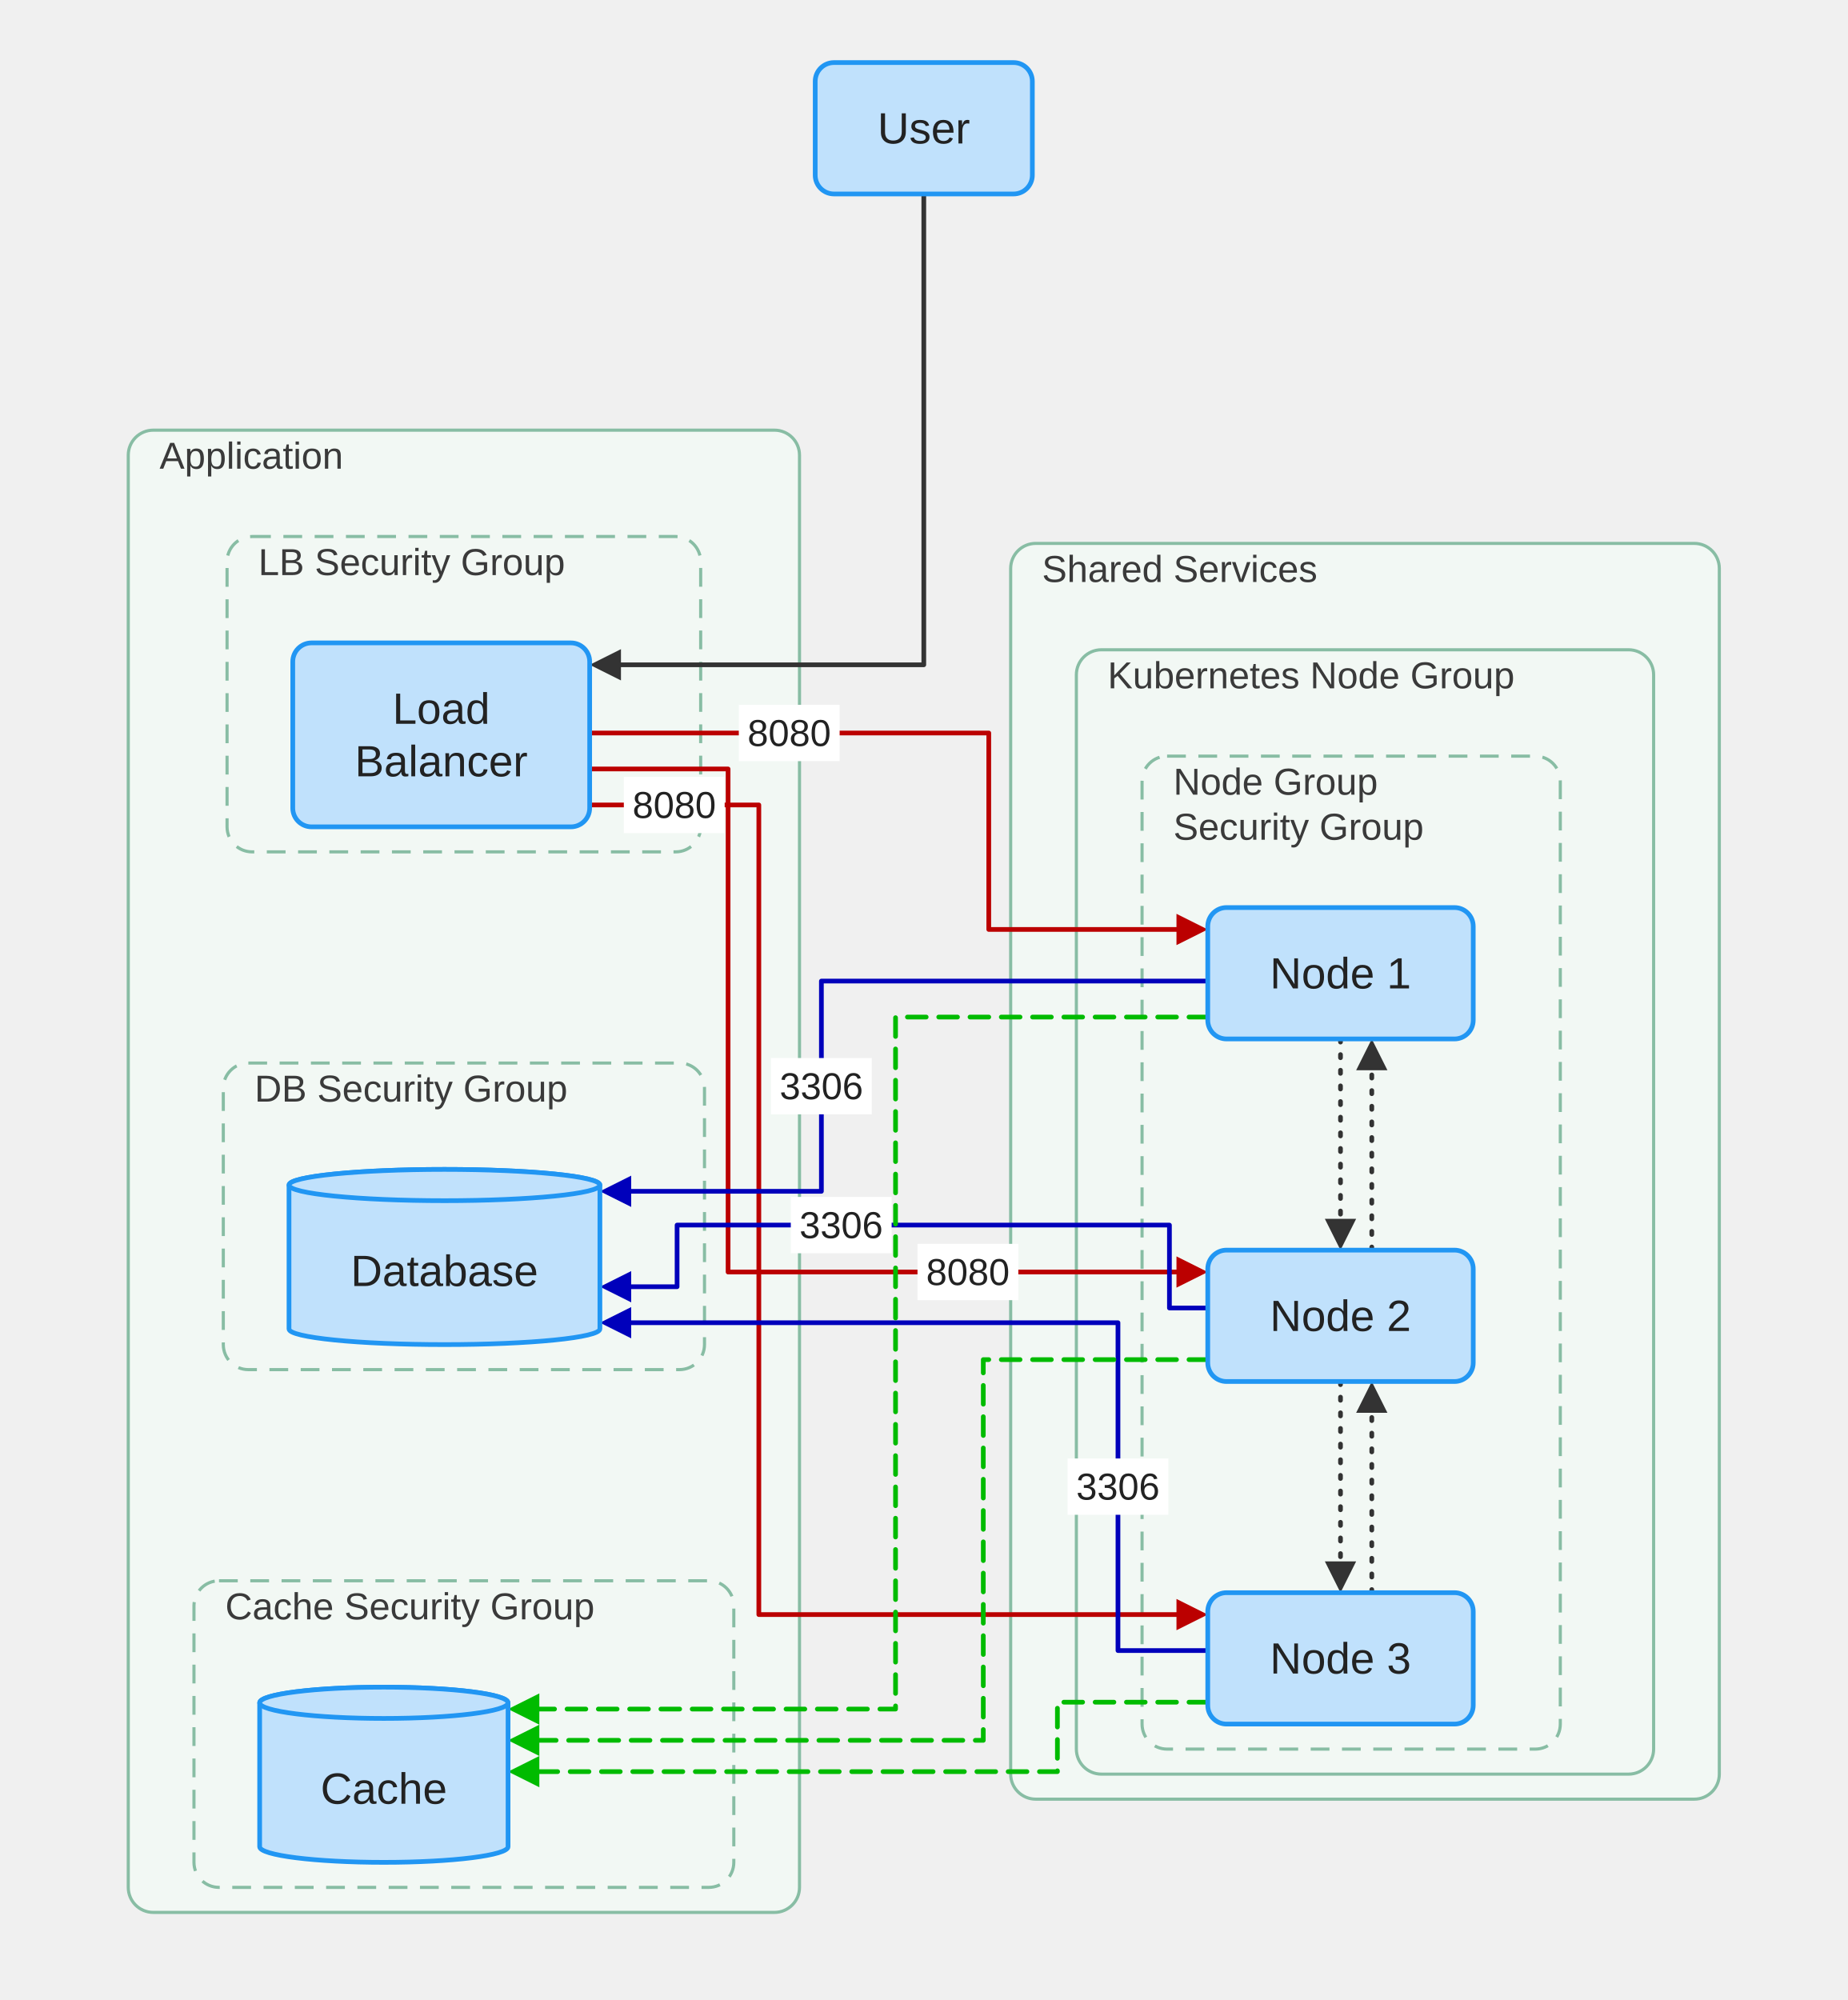
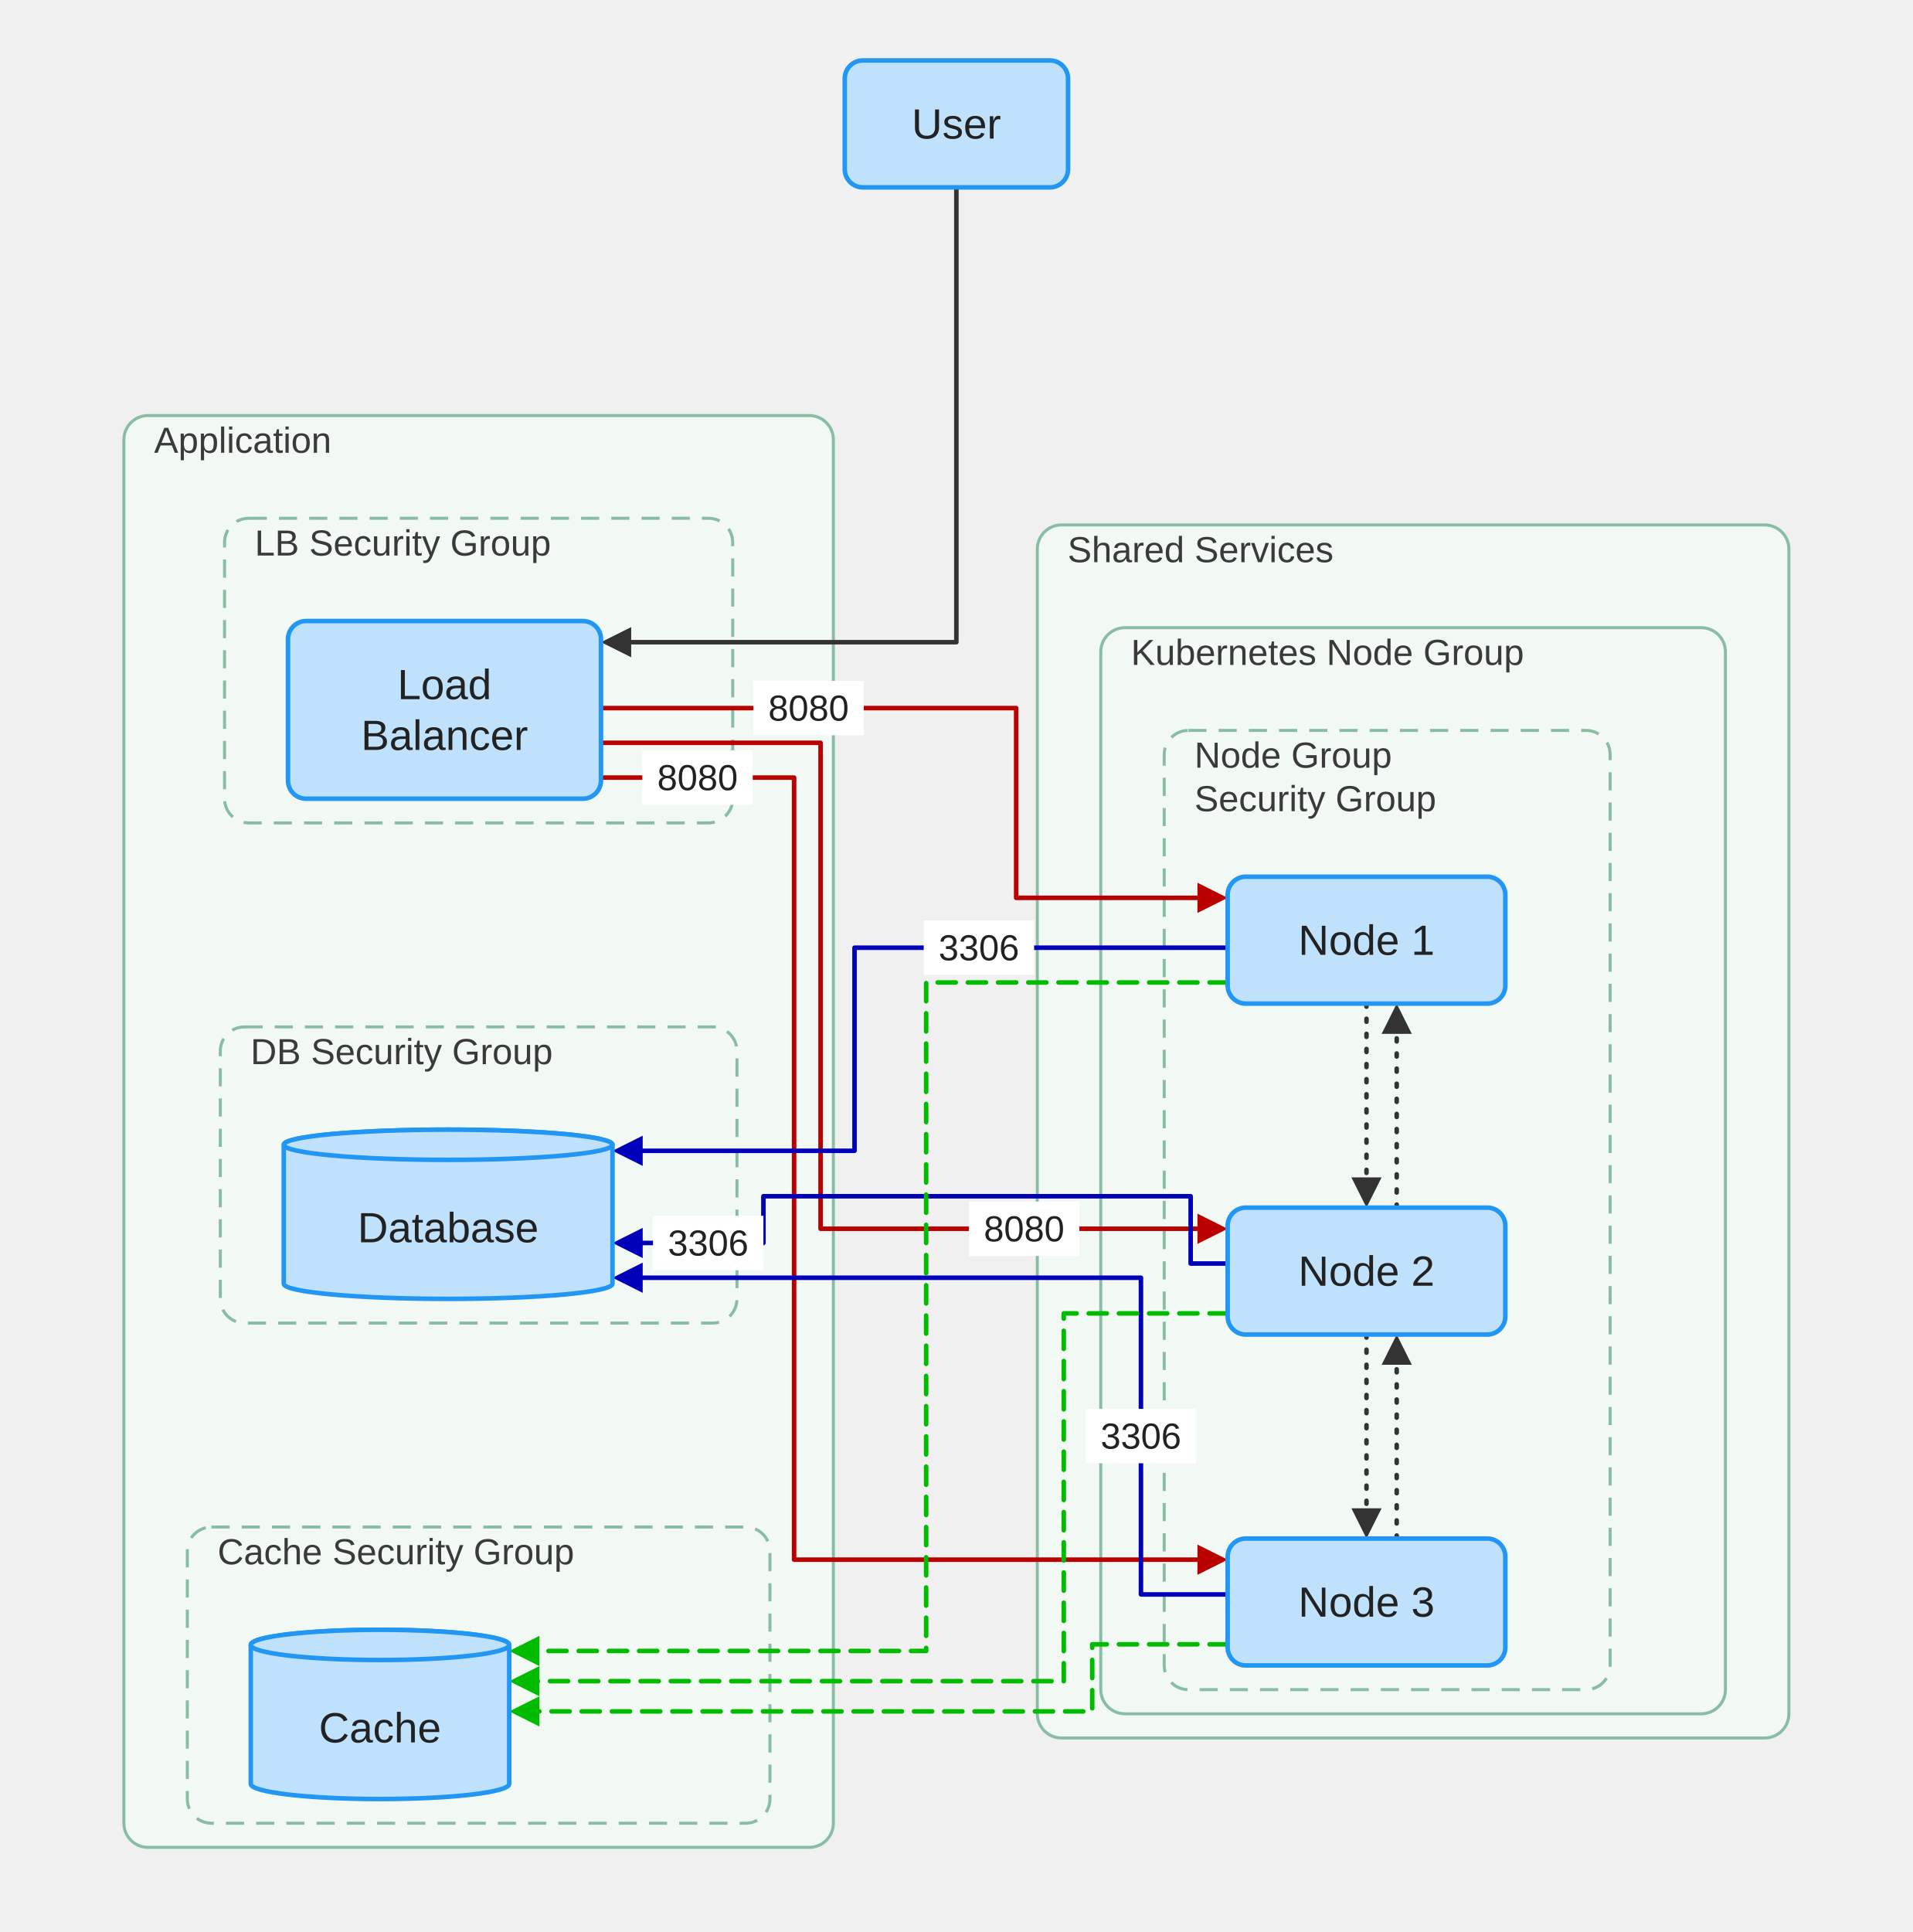
- <svg xmlns="http://www.w3.org/2000/svg" width="590.58" height="639.30" viewBox="0 0 590.58 639.30">
+ <svg xmlns="http://www.w3.org/2000/svg" width="633.08" height="639.30" viewBox="0 0 633.08 639.30">
  <defs>
    <marker id="arrow" viewBox="0 0 10 10" refX="6.00" refY="5" markerWidth="10" markerHeight="10" orient="auto" markerUnits="userSpaceOnUse">
      <path d="M0,0 L10,5 L0,10 Z" fill="#333" />
    </marker>
    <marker id="arrow-b00" viewBox="0 0 10 10" refX="6.00" refY="5" markerWidth="10" markerHeight="10" orient="auto" markerUnits="userSpaceOnUse">
      <path d="M0,0 L10,5 L0,10 Z" fill="#b00" />
    </marker>
    <marker id="arrow-00b" viewBox="0 0 10 10" refX="6.00" refY="5" markerWidth="10" markerHeight="10" orient="auto" markerUnits="userSpaceOnUse">
      <path d="M0,0 L10,5 L0,10 Z" fill="#00b" />
    </marker>
    <marker id="arrow-0b0" viewBox="0 0 10 10" refX="6.00" refY="5" markerWidth="10" markerHeight="10" orient="auto" markerUnits="userSpaceOnUse">
      <path d="M0,0 L10,5 L0,10 Z" fill="#0b0" />
    </marker>
  </defs>
  <g fill="none" stroke="#88BDA4" stroke-width="1" stroke-linejoin="round">
-     <rect x="20.00" y="129.50" width="550.58" height="489.80" rx="8" ry="8" fill="none" stroke="none" stroke-width="1" />
-     <rect x="41.00" y="137.50" width="214.56" height="473.80" rx="8" ry="8" fill="#f2f8f4" stroke="#88BDA4" stroke-width="1" />
-     <rect x="72.58" y="171.50" width="151.39" height="100.80" rx="8" ry="8" fill="#f2f8f4" stroke="#88BDA4" stroke-width="1" stroke-dasharray="6 4" />
-     <rect x="71.38" y="339.80" width="153.81" height="98.00" rx="8" ry="8" fill="#f2f8f4" stroke="#88BDA4" stroke-width="1" stroke-dasharray="6 4" />
-     <rect x="62.00" y="505.30" width="172.56" height="98.00" rx="8" ry="8" fill="#f2f8f4" stroke="#88BDA4" stroke-width="1" stroke-dasharray="6 4" />
-     <rect x="323.06" y="173.70" width="226.52" height="401.40" rx="8" ry="8" fill="#f2f8f4" stroke="#88BDA4" stroke-width="1" />
-     <rect x="344.06" y="207.70" width="184.52" height="359.40" rx="8" ry="8" fill="#f2f8f4" stroke="#88BDA4" stroke-width="1" />
-     <rect x="365.06" y="241.70" width="133.69" height="317.40" rx="8" ry="8" fill="#f2f8f4" stroke="#88BDA4" stroke-width="1" stroke-dasharray="6 4" />
+     <rect x="20.00" y="129.50" width="593.08" height="489.80" rx="8" ry="8" fill="none" stroke="none" stroke-width="1" />
+     <rect x="41.00" y="137.50" width="234.83" height="473.80" rx="8" ry="8" fill="#f2f8f4" stroke="#88BDA4" stroke-width="1" />
+     <rect x="74.32" y="171.50" width="168.19" height="100.80" rx="8" ry="8" fill="#f2f8f4" stroke="#88BDA4" stroke-width="1" stroke-dasharray="6 4" />
+     <rect x="72.92" y="339.80" width="171.00" height="98.00" rx="8" ry="8" fill="#f2f8f4" stroke="#88BDA4" stroke-width="1" stroke-dasharray="6 4" />
+     <rect x="62.00" y="505.30" width="192.83" height="98.00" rx="8" ry="8" fill="#f2f8f4" stroke="#88BDA4" stroke-width="1" stroke-dasharray="6 4" />
+     <rect x="343.33" y="173.70" width="248.75" height="401.40" rx="8" ry="8" fill="#f2f8f4" stroke="#88BDA4" stroke-width="1" />
+     <rect x="364.33" y="207.70" width="206.75" height="359.40" rx="8" ry="8" fill="#f2f8f4" stroke="#88BDA4" stroke-width="1" />
+     <rect x="385.33" y="241.70" width="147.59" height="317.40" rx="8" ry="8" fill="#f2f8f4" stroke="#88BDA4" stroke-width="1" stroke-dasharray="6 4" />
  </g>
  <g fill="#3a3a3a" font-family="Arial, Helvetica, Liberation Sans, DejaVu Sans, sans-serif" font-size="12.00">
    <text x="51.00" y="141.50" text-anchor="start" dominant-baseline="hanging">Application</text>
-     <text x="82.58" y="175.50" text-anchor="start" dominant-baseline="hanging">LB Security Group</text>
-     <text x="81.38" y="343.80" text-anchor="start" dominant-baseline="hanging">DB Security Group</text>
+     <text x="84.32" y="175.50" text-anchor="start" dominant-baseline="hanging">LB Security Group</text>
+     <text x="82.92" y="343.80" text-anchor="start" dominant-baseline="hanging">DB Security Group</text>
    <text x="72.00" y="509.30" text-anchor="start" dominant-baseline="hanging">Cache Security Group</text>
-     <text x="333.06" y="177.70" text-anchor="start" dominant-baseline="hanging">Shared Services</text>
-     <text x="354.06" y="211.70" text-anchor="start" dominant-baseline="hanging">Kubernetes Node Group</text>
-     <text x="375.06" y="245.70" text-anchor="start" dominant-baseline="hanging">Node Group<tspan x="375.06" y="260.10">Security Group</tspan>
+     <text x="353.33" y="177.70" text-anchor="start" dominant-baseline="hanging">Shared Services</text>
+     <text x="374.33" y="211.70" text-anchor="start" dominant-baseline="hanging">Kubernetes Node Group</text>
+     <text x="395.33" y="245.70" text-anchor="start" dominant-baseline="hanging">Node Group<tspan x="395.33" y="260.10">Security Group</tspan>
    </text>
  </g>
  <g fill="none" stroke-linecap="round" stroke-linejoin="round">
-     <polyline points="295.29,62.00 295.29,129.50 295.29,212.50 255.56,212.50 223.98,212.50 192.49,212.50" stroke="#333" stroke-width="1.5" marker-end="url(#arrow)" />
-     <polyline points="188.49,234.30 223.98,234.30 255.56,234.30 316.06,234.30 316.06,297.10 323.06,297.10 344.06,297.10 365.06,297.10 382.06,297.10" stroke="#b00" stroke-width="1.5" marker-end="url(#arrow-b00)" />
-     <polyline points="188.49,245.80 223.98,245.80 232.73,245.80 232.73,406.60 255.56,406.60 323.06,406.60 344.06,406.60 365.06,406.60 382.06,406.60" stroke="#b00" stroke-width="1.5" marker-end="url(#arrow-b00)" />
-     <polyline points="188.49,257.30 223.98,257.30 242.56,257.30 242.56,516.10 255.56,516.10 323.06,516.10 344.06,516.10 365.06,516.10 382.06,516.10" stroke="#b00" stroke-width="1.5" marker-end="url(#arrow-b00)" />
-     <polyline points="386.06,313.60 365.06,313.60 344.06,313.60 323.06,313.60 262.56,313.60 262.56,380.80 255.56,380.80 225.18,380.80 195.76,380.80" stroke="#00b" stroke-width="1.5" marker-end="url(#arrow-00b)" />
-     <polyline points="386.06,418.10 373.81,418.10 373.81,391.60 365.06,391.60 344.06,391.60 323.06,391.60 255.56,391.60 225.18,391.60 216.43,391.60 216.43,411.30 195.76,411.30" stroke="#00b" stroke-width="1.5" marker-end="url(#arrow-00b)" />
-     <polyline points="386.06,527.60 365.06,527.60 357.36,527.60 357.36,422.80 344.06,422.80 323.06,422.80 255.56,422.80 225.18,422.80 195.76,422.80" stroke="#00b" stroke-width="1.5" marker-end="url(#arrow-00b)" />
-     <polyline points="386.06,325.10 365.06,325.10 344.06,325.10 323.06,325.10 286.26,325.10 286.26,546.30 255.56,546.30 234.56,546.30 166.40,546.30" stroke="#0b0" stroke-width="1.5" stroke-dasharray="6 4" marker-end="url(#arrow-0b0)" />
-     <polyline points="386.06,434.60 365.06,434.60 344.06,434.60 323.06,434.60 314.31,434.60 314.31,556.30 255.56,556.30 234.56,556.30 166.40,556.30" stroke="#0b0" stroke-width="1.5" stroke-dasharray="6 4" marker-end="url(#arrow-0b0)" />
-     <polyline points="386.06,544.10 365.06,544.10 344.06,544.10 338.00,544.10 338.00,566.30 323.06,566.30 255.56,566.30 234.56,566.30 166.40,566.30" stroke="#0b0" stroke-width="1.5" stroke-dasharray="6 4" marker-end="url(#arrow-0b0)" />
-     <polyline points="428.49,332.10 428.49,395.60" stroke="#333" stroke-width="1.5" stroke-dasharray="1 4" marker-end="url(#arrow)" />
-     <polyline points="428.49,441.60 428.49,505.10" stroke="#333" stroke-width="1.5" stroke-dasharray="1 4" marker-end="url(#arrow)" />
-     <polyline points="438.49,509.10 438.49,445.60" stroke="#333" stroke-width="1.5" stroke-dasharray="1 4" marker-end="url(#arrow)" />
-     <polyline points="438.49,399.60 438.49,336.10" stroke="#333" stroke-width="1.5" stroke-dasharray="1 4" marker-end="url(#arrow)" />
+     <polyline points="316.54,62.00 316.54,129.50 316.54,212.50 275.83,212.50 242.51,212.50 202.91,212.50" stroke="#333" stroke-width="1.5" marker-end="url(#arrow)" />
+     <polyline points="198.91,234.30 242.51,234.30 275.83,234.30 336.33,234.30 336.33,297.10 343.33,297.10 364.33,297.10 385.33,297.10 402.33,297.10" stroke="#b00" stroke-width="1.5" marker-end="url(#arrow-b00)" />
+     <polyline points="198.91,245.80 242.51,245.80 271.59,245.80 271.59,406.60 275.83,406.60 343.33,406.60 364.33,406.60 385.33,406.60 402.33,406.60" stroke="#b00" stroke-width="1.5" marker-end="url(#arrow-b00)" />
+     <polyline points="198.91,257.30 242.51,257.30 262.83,257.30 262.83,516.10 275.83,516.10 343.33,516.10 364.33,516.10 385.33,516.10 402.33,516.10" stroke="#b00" stroke-width="1.5" marker-end="url(#arrow-b00)" />
+     <polyline points="406.33,313.60 385.33,313.60 364.33,313.60 343.33,313.60 282.83,313.60 282.83,380.80 275.83,380.80 243.92,380.80 206.72,380.80" stroke="#00b" stroke-width="1.5" marker-end="url(#arrow-00b)" />
+     <polyline points="406.33,418.10 394.08,418.10 394.08,395.83 385.33,395.83 364.33,395.83 343.33,395.83 275.83,395.83 252.67,395.83 252.67,411.30 243.92,411.30 206.72,411.30" stroke="#00b" stroke-width="1.5" marker-end="url(#arrow-00b)" />
+     <polyline points="406.33,527.60 385.33,527.60 377.63,527.60 377.63,422.80 364.33,422.80 343.33,422.80 275.83,422.80 243.92,422.80 206.72,422.80" stroke="#00b" stroke-width="1.5" marker-end="url(#arrow-00b)" />
+     <polyline points="406.33,325.10 385.33,325.10 364.33,325.10 343.33,325.10 306.53,325.10 306.53,546.30 275.83,546.30 254.83,546.30 172.54,546.30" stroke="#0b0" stroke-width="1.5" stroke-dasharray="6 4" marker-end="url(#arrow-0b0)" />
+     <polyline points="406.33,434.60 385.33,434.60 364.33,434.60 352.08,434.60 352.08,556.30 343.33,556.30 275.83,556.30 254.83,556.30 172.54,556.30" stroke="#0b0" stroke-width="1.5" stroke-dasharray="6 4" marker-end="url(#arrow-0b0)" />
+     <polyline points="406.33,544.10 385.33,544.10 364.33,544.10 361.50,544.10 361.50,566.30 343.33,566.30 275.83,566.30 254.83,566.30 172.54,566.30" stroke="#0b0" stroke-width="1.5" stroke-dasharray="6 4" marker-end="url(#arrow-0b0)" />
+     <polyline points="452.28,332.10 452.28,395.60" stroke="#333" stroke-width="1.5" stroke-dasharray="1 4" marker-end="url(#arrow)" />
+     <polyline points="452.28,441.60 452.28,505.10" stroke="#333" stroke-width="1.5" stroke-dasharray="1 4" marker-end="url(#arrow)" />
+     <polyline points="462.28,509.10 462.28,445.60" stroke="#333" stroke-width="1.5" stroke-dasharray="1 4" marker-end="url(#arrow)" />
+     <polyline points="462.28,399.60 462.28,336.10" stroke="#333" stroke-width="1.5" stroke-dasharray="1 4" marker-end="url(#arrow)" />
  </g>
  <g fill="#fff" stroke="none">
-     <rect x="236.16" y="225.30" width="32.23" height="18.00" />
-     <rect x="293.28" y="397.60" width="32.23" height="18.00" />
-     <rect x="199.41" y="248.30" width="32.23" height="18.00" />
-     <rect x="246.44" y="338.20" width="32.23" height="18.00" />
-     <rect x="252.78" y="382.60" width="32.23" height="18.00" />
-     <rect x="341.24" y="466.20" width="32.23" height="18.00" />
+     <rect x="249.35" y="225.30" width="36.54" height="18.00" />
+     <rect x="320.69" y="397.60" width="36.54" height="18.00" />
+     <rect x="212.60" y="248.30" width="36.54" height="18.00" />
+     <rect x="305.73" y="304.60" width="36.54" height="18.00" />
+     <rect x="216.13" y="402.30" width="36.54" height="18.00" />
+     <rect x="359.36" y="466.20" width="36.54" height="18.00" />
  </g>
  <g fill="#222" font-family="Arial, Helvetica, Liberation Sans, DejaVu Sans, sans-serif" font-size="12.00" text-anchor="middle" dominant-baseline="central">
-     <text x="252.28" y="234.30">8080</text>
-     <text x="309.39" y="406.60">8080</text>
-     <text x="215.53" y="257.30">8080</text>
-     <text x="262.56" y="347.20">3306</text>
-     <text x="268.89" y="391.60">3306</text>
-     <text x="357.36" y="475.20">3306</text>
+     <text x="267.62" y="234.30">8080</text>
+     <text x="338.96" y="406.60">8080</text>
+     <text x="230.87" y="257.30">8080</text>
+     <text x="324.00" y="313.60">3306</text>
+     <text x="234.40" y="411.30">3306</text>
+     <text x="377.63" y="475.20">3306</text>
  </g>
  <g>
-     <rect x="93.58" y="205.50" width="94.91" height="58.80" rx="6" ry="6" fill="#c0e1fc" stroke="#2196F3" stroke-width="1.5" />
-     <text x="141.04" y="226.50" font-family="Arial, Helvetica, Liberation Sans, DejaVu Sans, sans-serif" font-size="14" fill="#222" text-anchor="middle" dominant-baseline="central">Load<tspan x="141.04" y="243.30">Balancer</tspan>
+     <rect x="95.32" y="205.50" width="103.59" height="58.80" rx="6" ry="6" fill="#c0e1fc" stroke="#2196F3" stroke-width="1.5" />
+     <text x="147.12" y="226.50" font-family="Arial, Helvetica, Liberation Sans, DejaVu Sans, sans-serif" font-size="14" fill="#222" text-anchor="middle" dominant-baseline="central">Load<tspan x="147.12" y="243.30">Balancer</tspan>
    </text>
-     <path d="M92.38,378.80 L92.38,424.80 A49.69,5.00 0 0 0 191.76,424.80 L191.76,378.80 A49.69,5.00 0 0 0 92.38,378.80 Z" fill="#c0e1fc" stroke="#2196F3" stroke-width="1.5" />
-     <ellipse cx="142.07" cy="378.80" rx="49.69" ry="5.00" fill="#c0e1fc" stroke="#2196F3" stroke-width="1.5" />
-     <text x="142.07" y="406.22" font-family="Arial, Helvetica, Liberation Sans, DejaVu Sans, sans-serif" font-size="14" fill="#222" text-anchor="middle" dominant-baseline="central">Database</text>
-     <path d="M83.00,544.30 L83.00,590.30 A39.70,5.00 0 0 0 162.40,590.30 L162.40,544.30 A39.70,5.00 0 0 0 83.00,544.30 Z" fill="#c0e1fc" stroke="#2196F3" stroke-width="1.5" />
-     <ellipse cx="122.70" cy="544.30" rx="39.70" ry="5.00" fill="#c0e1fc" stroke="#2196F3" stroke-width="1.5" />
-     <text x="122.70" y="571.72" font-family="Arial, Helvetica, Liberation Sans, DejaVu Sans, sans-serif" font-size="14" fill="#222" text-anchor="middle" dominant-baseline="central">Cache</text>
-     <rect x="386.06" y="290.10" width="84.86" height="42.00" rx="6" ry="6" fill="#c0e1fc" stroke="#2196F3" stroke-width="1.5" />
-     <text x="428.49" y="311.10" font-family="Arial, Helvetica, Liberation Sans, DejaVu Sans, sans-serif" font-size="14" fill="#222" text-anchor="middle" dominant-baseline="central">Node 1</text>
-     <rect x="386.06" y="399.60" width="84.86" height="42.00" rx="6" ry="6" fill="#c0e1fc" stroke="#2196F3" stroke-width="1.5" />
-     <text x="428.49" y="420.60" font-family="Arial, Helvetica, Liberation Sans, DejaVu Sans, sans-serif" font-size="14" fill="#222" text-anchor="middle" dominant-baseline="central">Node 2</text>
-     <rect x="386.06" y="509.10" width="84.86" height="42.00" rx="6" ry="6" fill="#c0e1fc" stroke="#2196F3" stroke-width="1.5" />
-     <text x="428.49" y="530.10" font-family="Arial, Helvetica, Liberation Sans, DejaVu Sans, sans-serif" font-size="14" fill="#222" text-anchor="middle" dominant-baseline="central">Node 3</text>
-     <rect x="260.58" y="20.00" width="69.41" height="42.00" rx="6" ry="6" fill="#c0e1fc" stroke="#2196F3" stroke-width="1.5" />
-     <text x="295.29" y="41.00" font-family="Arial, Helvetica, Liberation Sans, DejaVu Sans, sans-serif" font-size="14" fill="#222" text-anchor="middle" dominant-baseline="central">User</text>
+     <path d="M93.92,378.80 L93.92,424.80 A54.40,5.00 0 0 0 202.72,424.80 L202.72,378.80 A54.40,5.00 0 0 0 93.92,378.80 Z" fill="#c0e1fc" stroke="#2196F3" stroke-width="1.5" />
+     <ellipse cx="148.32" cy="378.80" rx="54.40" ry="5.00" fill="#c0e1fc" stroke="#2196F3" stroke-width="1.5" />
+     <text x="148.32" y="406.22" font-family="Arial, Helvetica, Liberation Sans, DejaVu Sans, sans-serif" font-size="14" fill="#222" text-anchor="middle" dominant-baseline="central">Database</text>
+     <path d="M83.00,544.30 L83.00,590.30 A42.77,5.00 0 0 0 168.54,590.30 L168.54,544.30 A42.77,5.00 0 0 0 83.00,544.30 Z" fill="#c0e1fc" stroke="#2196F3" stroke-width="1.5" />
+     <ellipse cx="125.77" cy="544.30" rx="42.77" ry="5.00" fill="#c0e1fc" stroke="#2196F3" stroke-width="1.5" />
+     <text x="125.77" y="571.72" font-family="Arial, Helvetica, Liberation Sans, DejaVu Sans, sans-serif" font-size="14" fill="#222" text-anchor="middle" dominant-baseline="central">Cache</text>
+     <rect x="406.33" y="290.10" width="91.90" height="42.00" rx="6" ry="6" fill="#c0e1fc" stroke="#2196F3" stroke-width="1.5" />
+     <text x="452.28" y="311.10" font-family="Arial, Helvetica, Liberation Sans, DejaVu Sans, sans-serif" font-size="14" fill="#222" text-anchor="middle" dominant-baseline="central">Node 1</text>
+     <rect x="406.33" y="399.60" width="91.90" height="42.00" rx="6" ry="6" fill="#c0e1fc" stroke="#2196F3" stroke-width="1.5" />
+     <text x="452.28" y="420.60" font-family="Arial, Helvetica, Liberation Sans, DejaVu Sans, sans-serif" font-size="14" fill="#222" text-anchor="middle" dominant-baseline="central">Node 2</text>
+     <rect x="406.33" y="509.10" width="91.90" height="42.00" rx="6" ry="6" fill="#c0e1fc" stroke="#2196F3" stroke-width="1.5" />
+     <text x="452.28" y="530.10" font-family="Arial, Helvetica, Liberation Sans, DejaVu Sans, sans-serif" font-size="14" fill="#222" text-anchor="middle" dominant-baseline="central">Node 3</text>
+     <rect x="279.59" y="20.00" width="73.91" height="42.00" rx="6" ry="6" fill="#c0e1fc" stroke="#2196F3" stroke-width="1.5" />
+     <text x="316.54" y="41.00" font-family="Arial, Helvetica, Liberation Sans, DejaVu Sans, sans-serif" font-size="14" fill="#222" text-anchor="middle" dominant-baseline="central">User</text>
  </g>
</svg>
